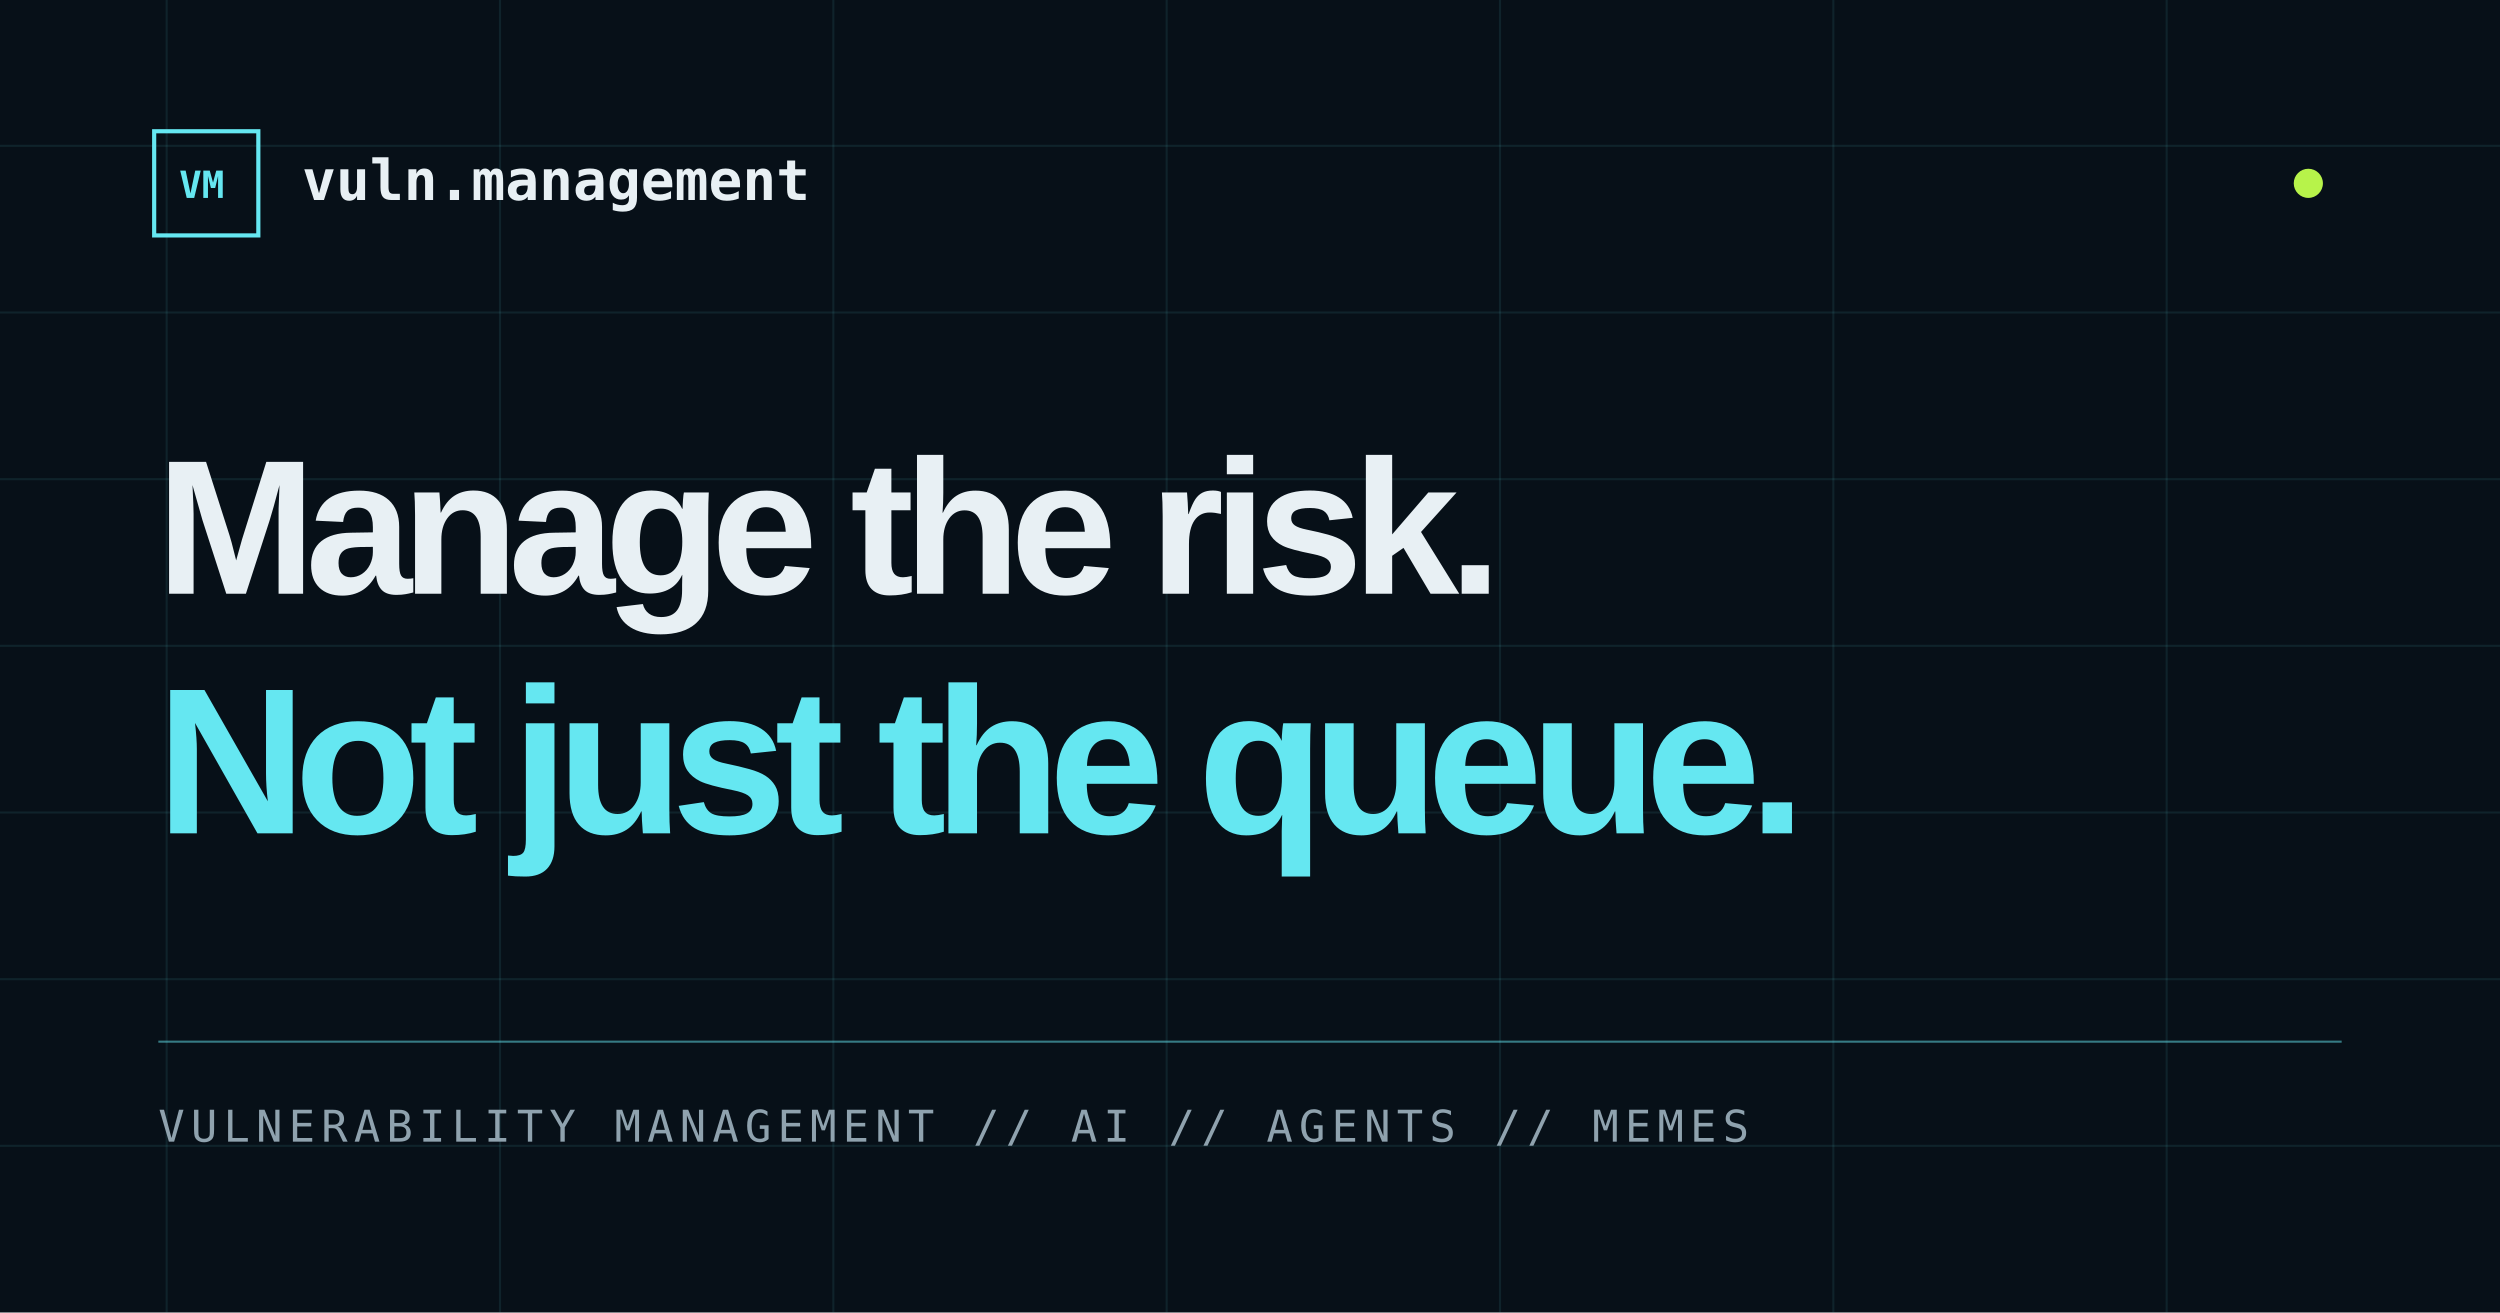
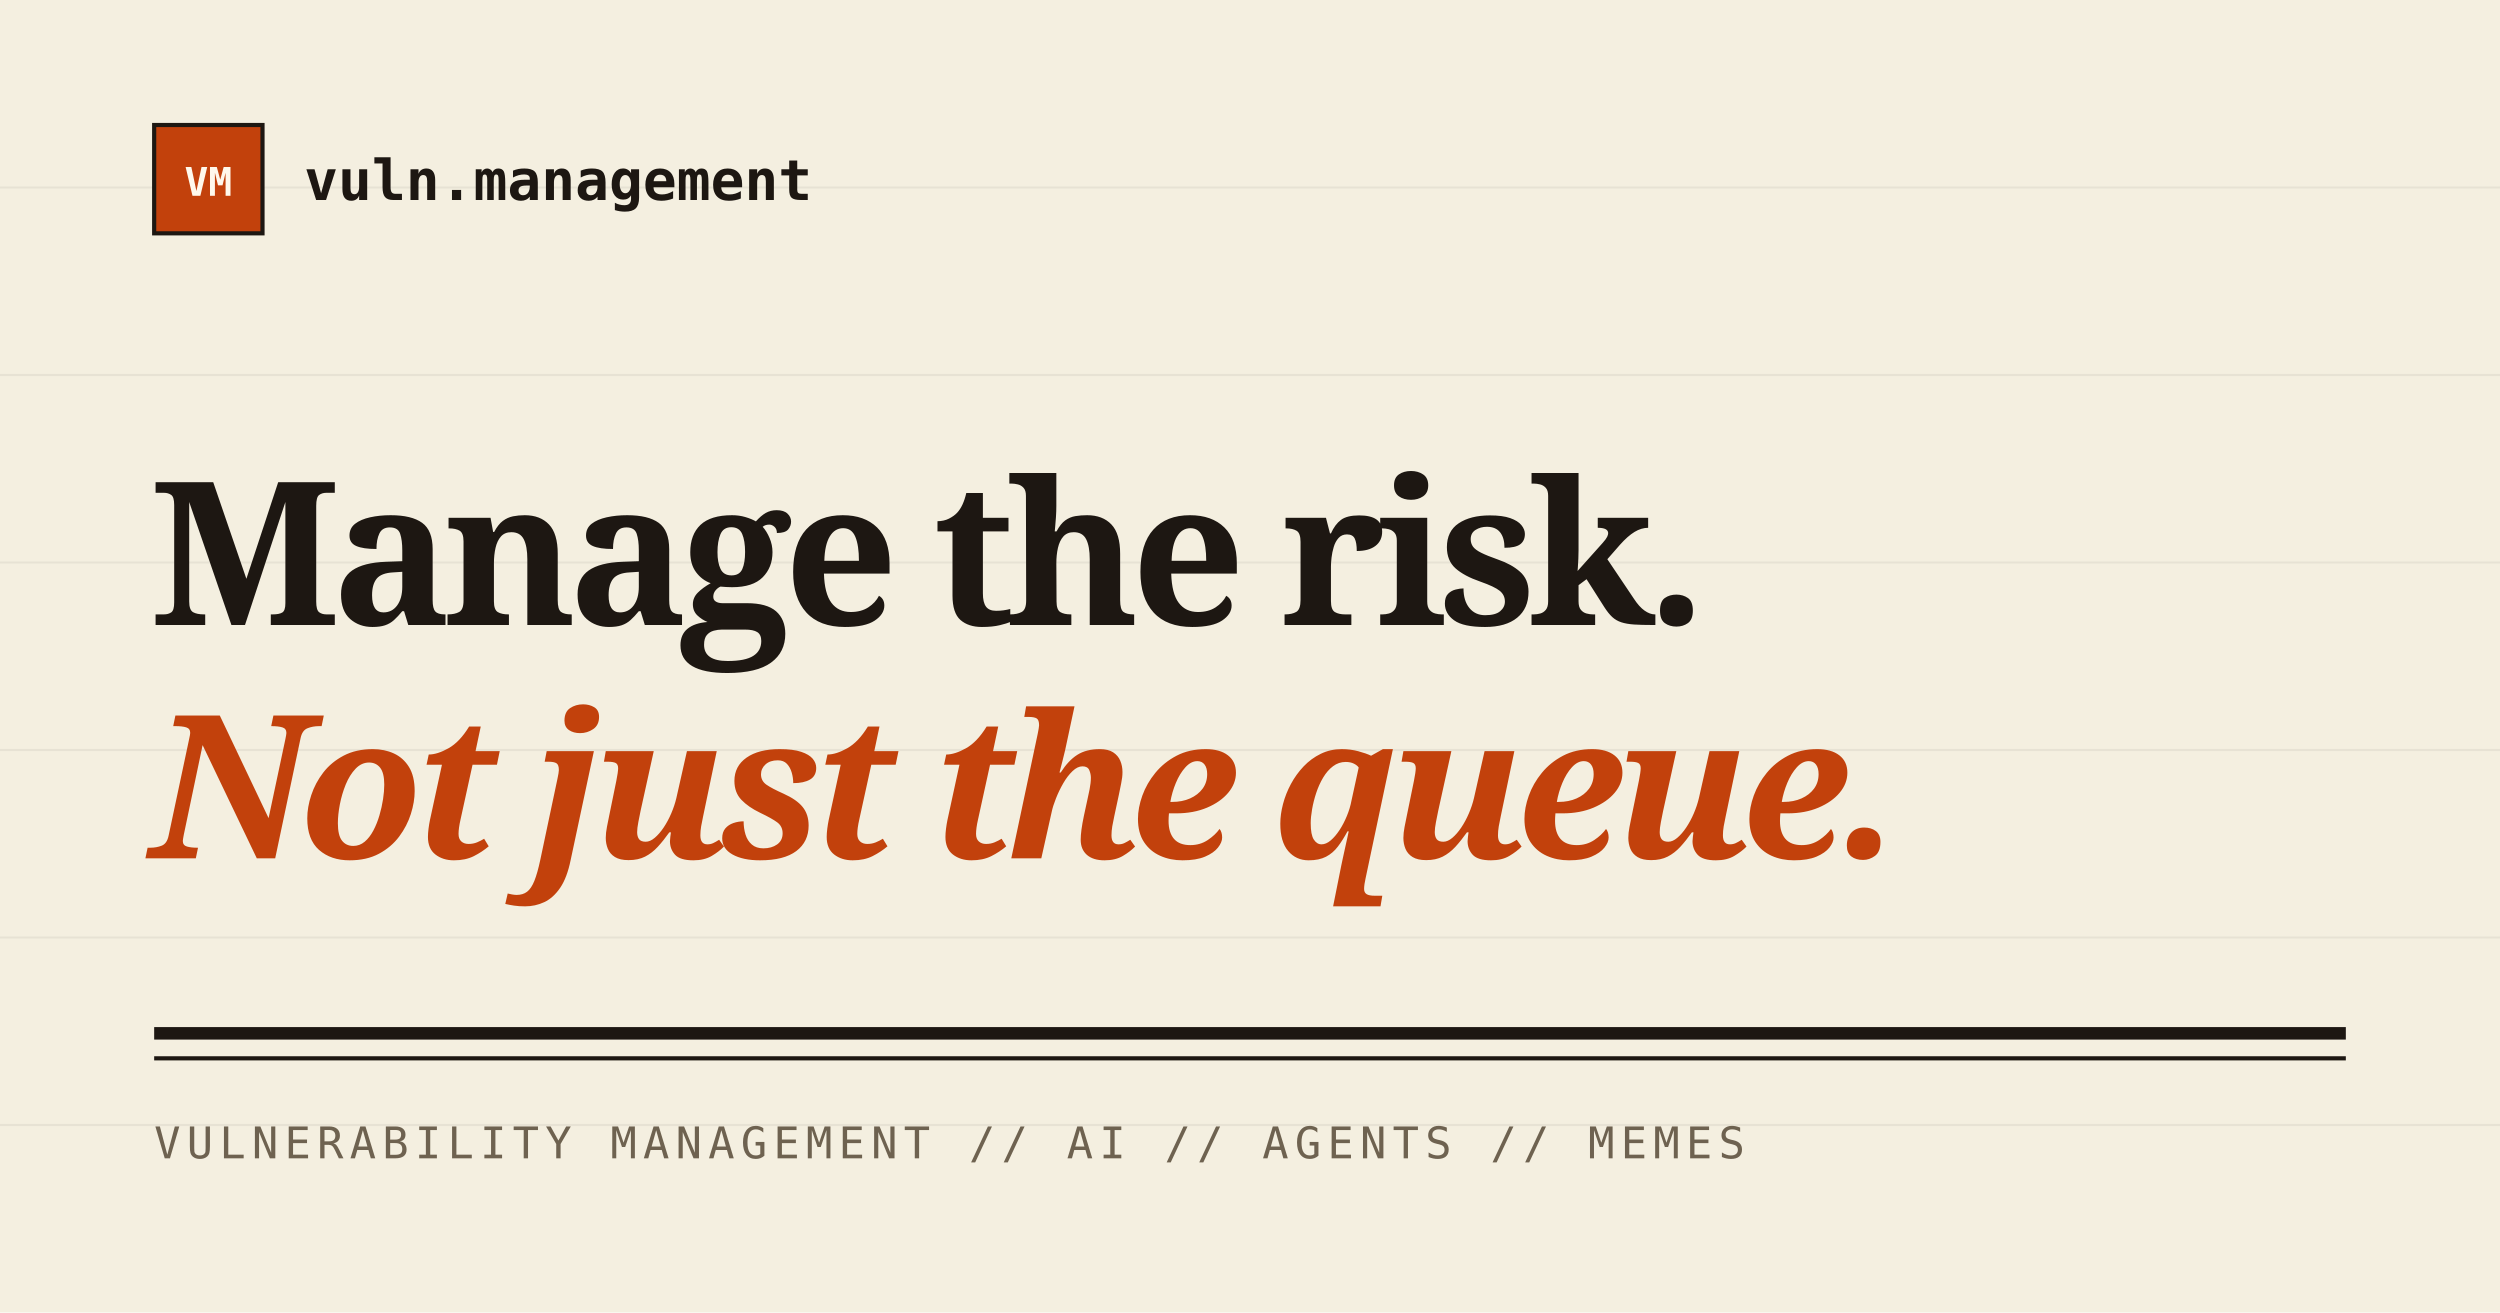
<svg xmlns="http://www.w3.org/2000/svg" width="1200" height="630" viewBox="0 0 1200 630" role="img" aria-labelledby="title desc">
-   <rect width="1200" height="630" fill="#071018" />
-   <g stroke="#65e7f1" stroke-opacity=".09">
-     <path d="M0 70h1200M0 150h1200M0 230h1200M0 310h1200M0 390h1200M0 470h1200M0 550h1200" />
-     <path d="M80 0v630M240 0v630M400 0v630M560 0v630M720 0v630M880 0v630M1040 0v630" />
+   <rect width="1200" height="630" fill="#f4efe0" />
+   <g stroke="#1d1712" stroke-opacity=".06">
+     <path d="M0 90h1200M0 180h1200M0 270h1200M0 360h1200M0 450h1200M0 540h1200" />
  </g>
-   <rect x="74" y="63" width="50" height="50" fill="none" stroke="#65e7f1" stroke-width="2" />
-   <text x="86" y="95" fill="#65e7f1" font-family="ui-monospace, monospace" font-size="18" font-weight="700">VM</text>
-   <text x="145" y="96" fill="#e8f0f4" font-family="ui-monospace, monospace" font-size="27" font-weight="700">vuln.management</text>
-   <text x="75" y="285" fill="#e8f0f4" font-family="Arial, sans-serif" font-size="92" font-weight="700" letter-spacing="-5">Manage the risk.</text>
-   <text x="75" y="400" fill="#65e7f1" font-family="Arial, sans-serif" font-size="100" font-weight="700" letter-spacing="-6">Not just the queue.</text>
-   <path d="M76 500h1048" stroke="#65e7f1" stroke-opacity=".5" />
-   <text x="76" y="548" fill="#8fa2ae" font-family="ui-monospace, monospace" font-size="21" letter-spacing="3">VULNERABILITY MANAGEMENT // AI // AGENTS // MEMES</text>
-   <circle cx="1108" cy="88" r="7" fill="#b7f34a" />
+   <rect x="74" y="60" width="52" height="52" fill="#c2410c" stroke="#1d1712" stroke-width="2" />
+   <text x="100" y="94" fill="#fff8ec" font-family="ui-monospace, monospace" font-size="19" font-weight="700" text-anchor="middle">VM</text>
+   <text x="146" y="96" fill="#1d1712" font-family="ui-monospace, monospace" font-size="27" font-weight="700">vuln.management</text>
+   <text x="72" y="300" fill="#1d1712" font-family="Georgia, serif" font-size="96" font-weight="700" letter-spacing="-4">Manage the risk.</text>
+   <text x="72" y="412" fill="#c2410c" font-family="Georgia, serif" font-size="96" font-weight="700" font-style="italic" letter-spacing="-4">Not just the queue.</text>
+   <path d="M74 496h1052" stroke="#1d1712" stroke-width="6" />
+   <path d="M74 508h1052" stroke="#1d1712" stroke-width="2" />
+   <text x="74" y="556" fill="#6e6250" font-family="ui-monospace, monospace" font-size="21" letter-spacing="3">VULNERABILITY MANAGEMENT // AI // AGENTS // MEMES</text>
</svg>
